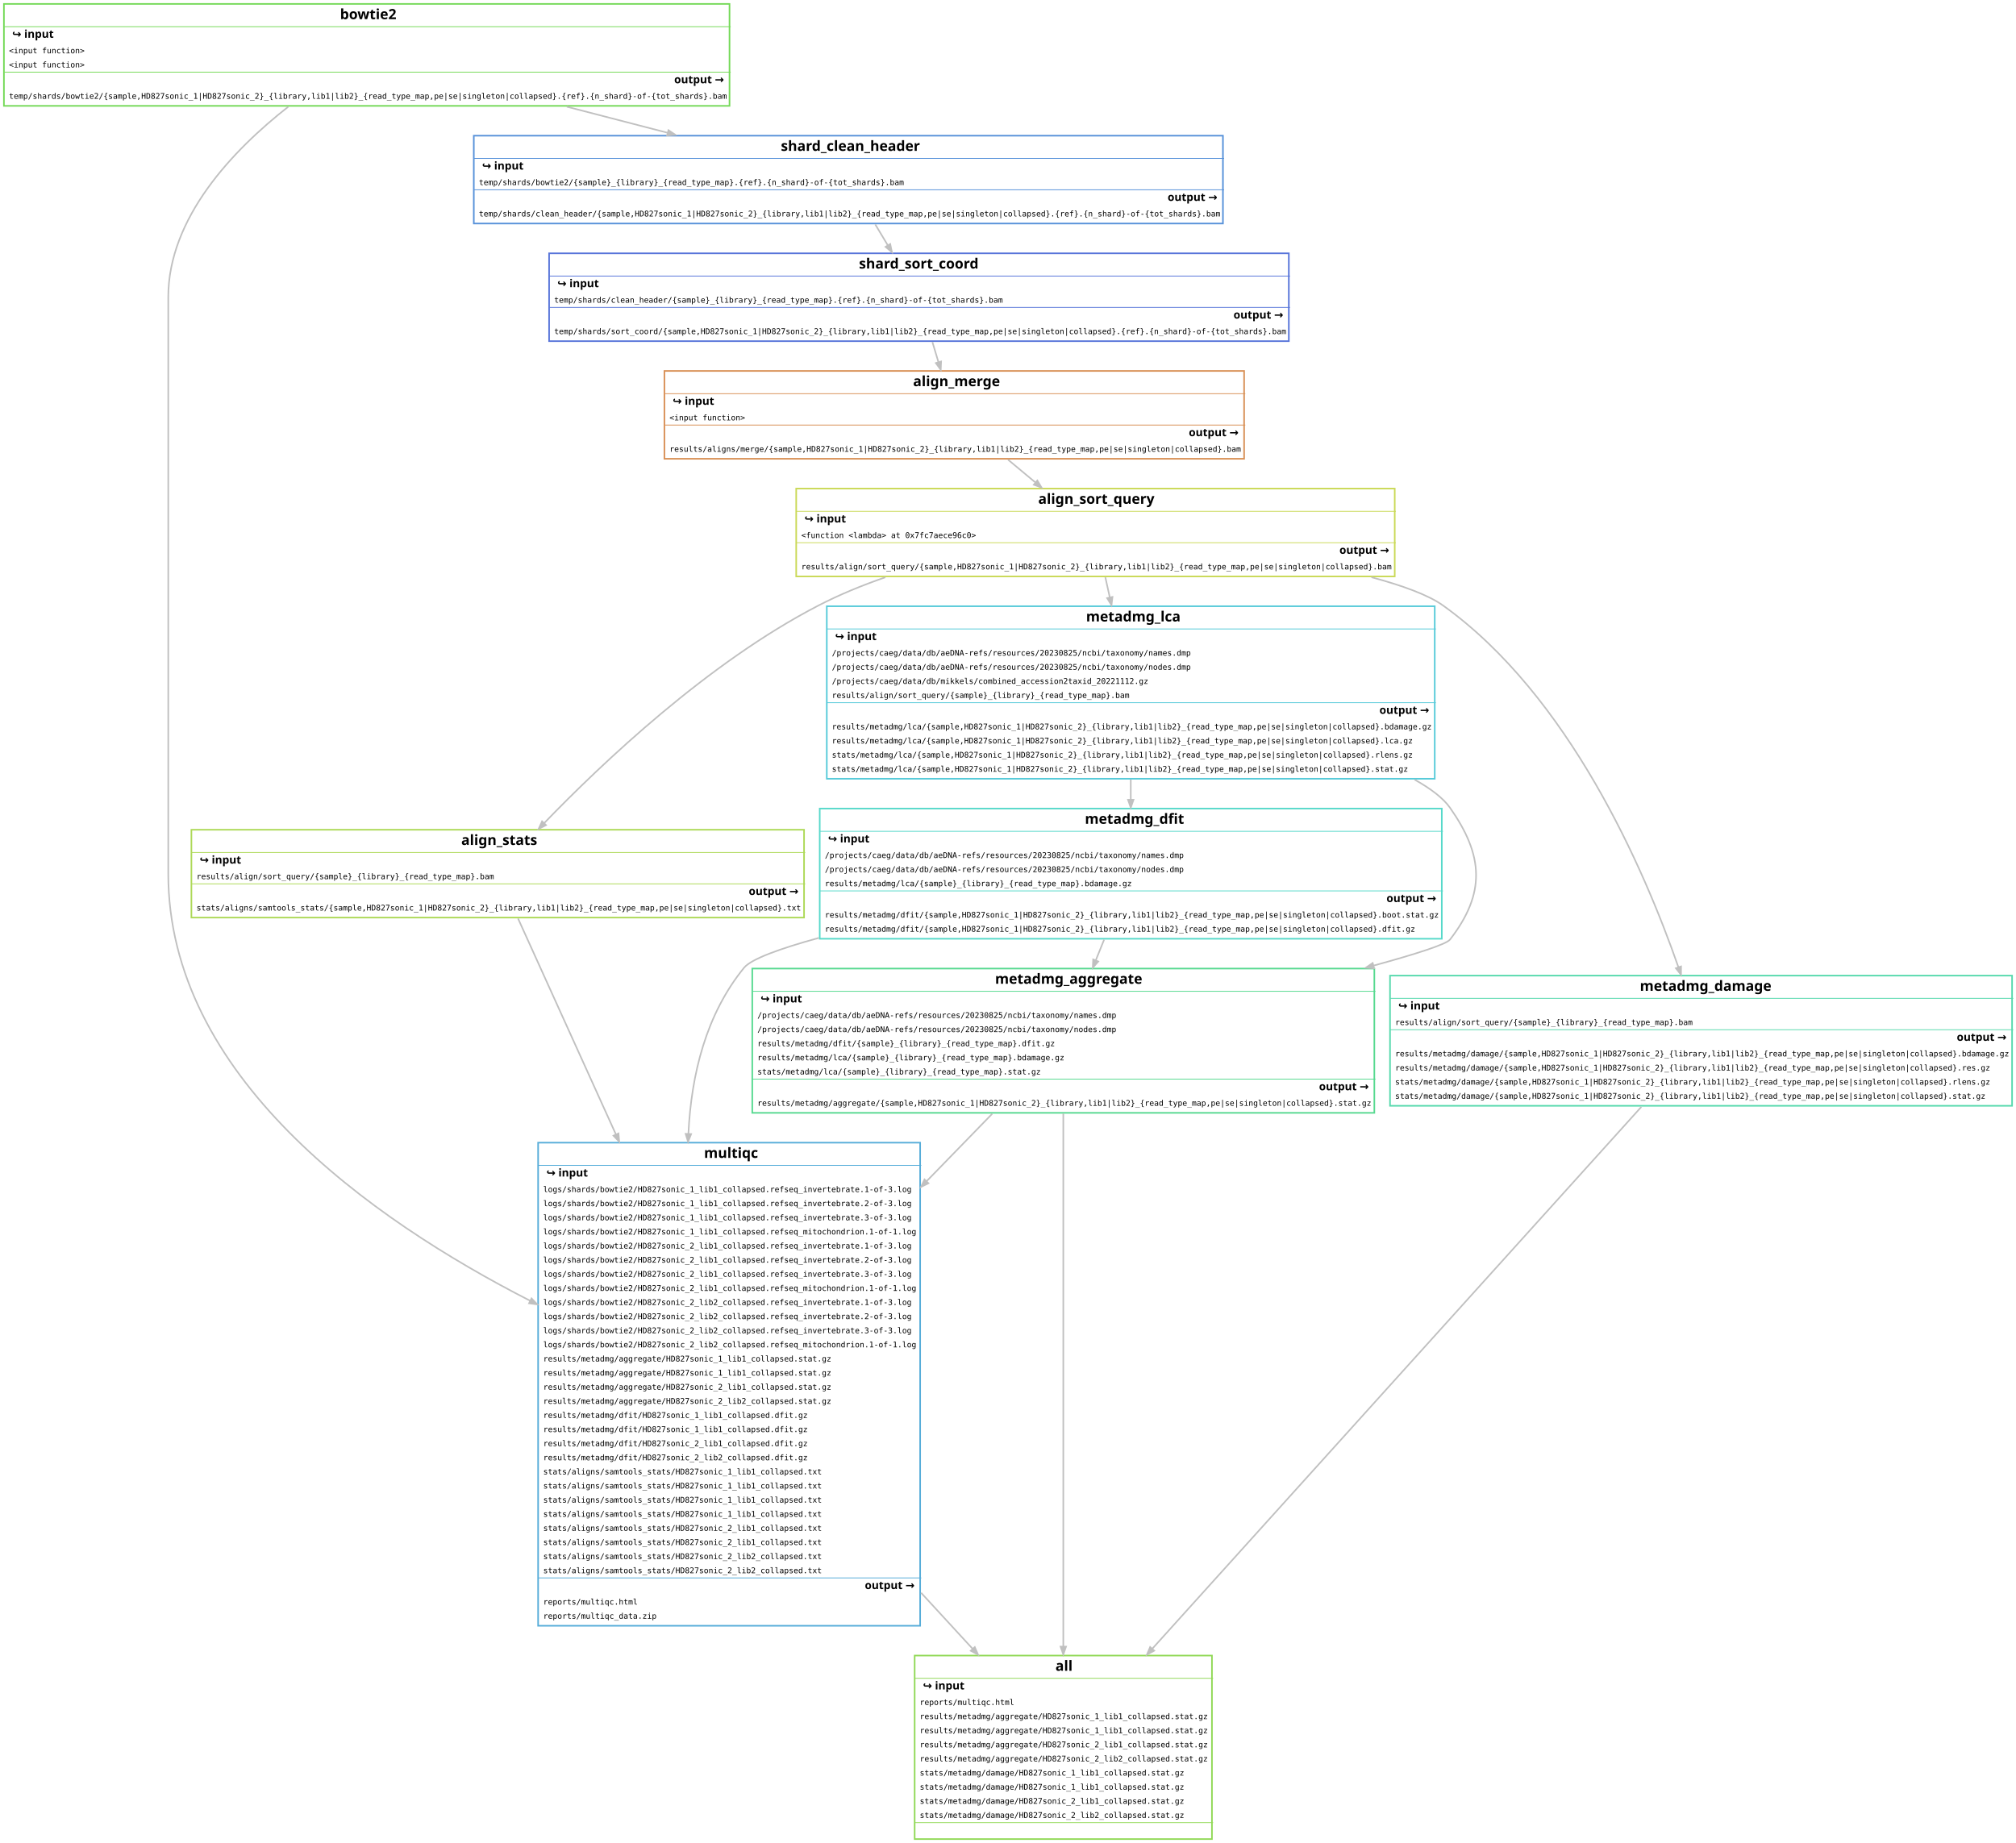
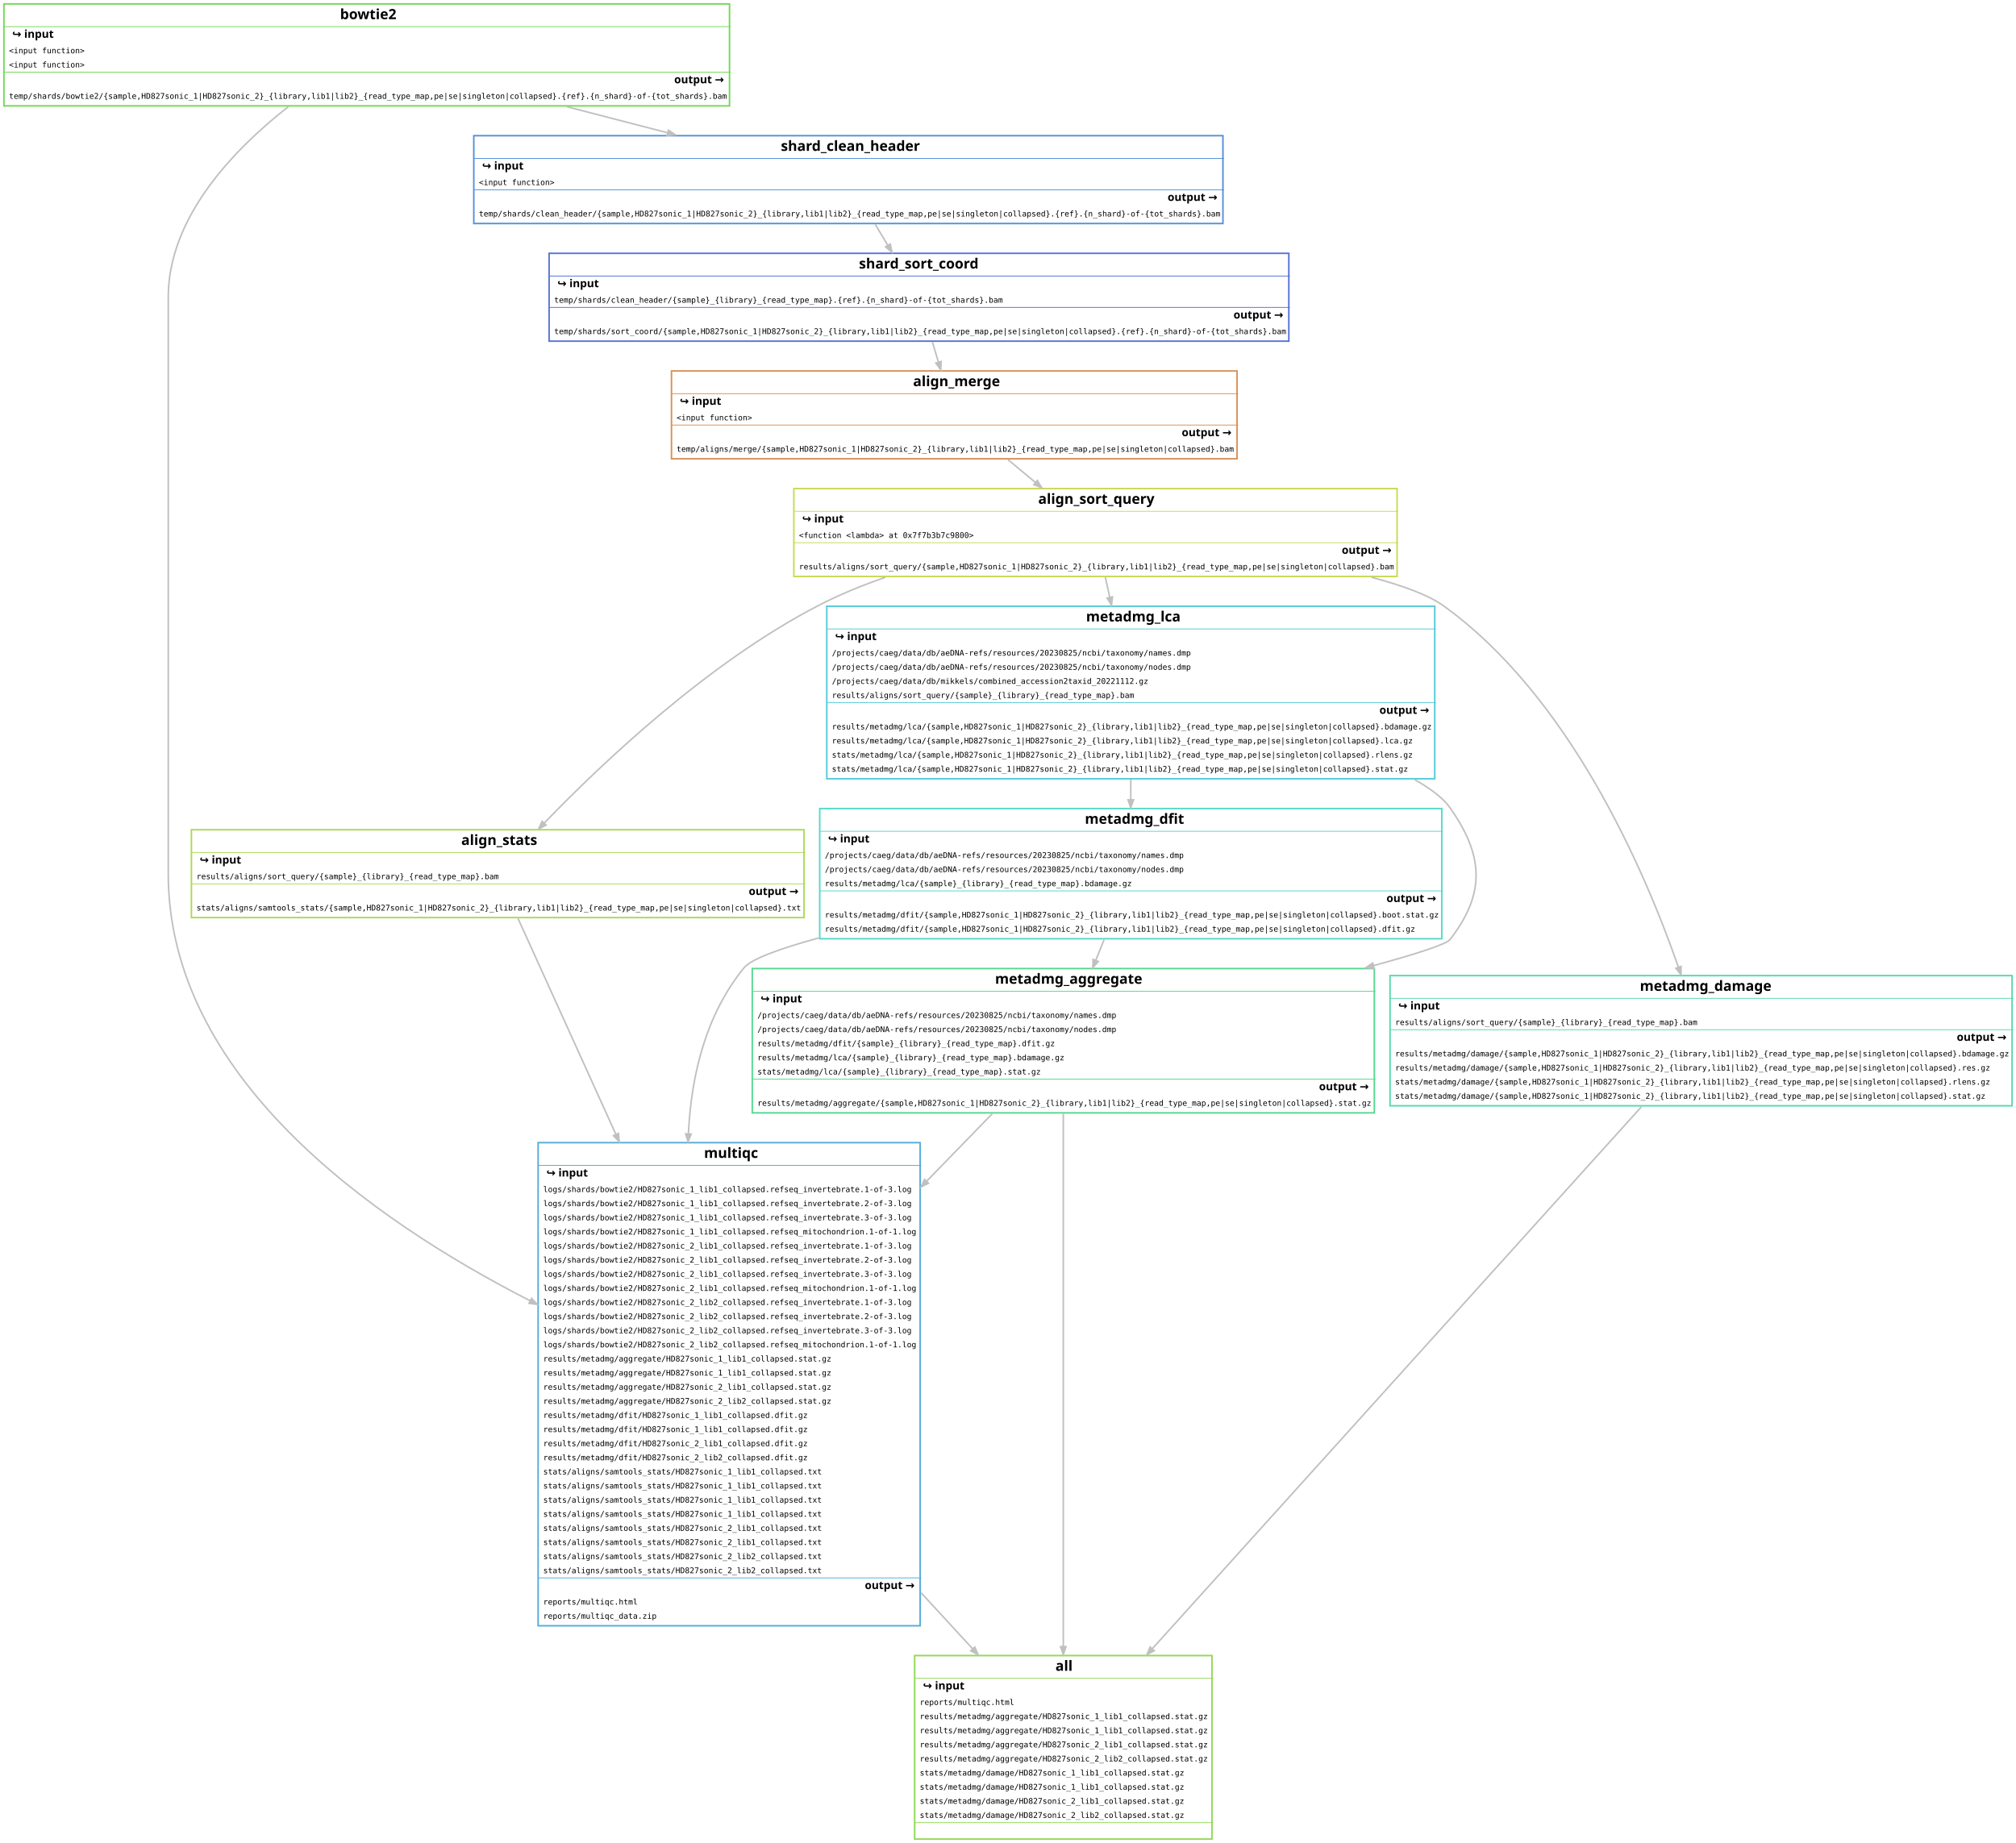
<svg xmlns="http://www.w3.org/2000/svg" width="2570pt" height="2350pt" viewBox="0.00 0.00 2570.00 2350.00">
  <g id="graph0" class="graph" transform="scale(1 1) rotate(0) translate(4 2346)">
    <polygon fill="#ffffff" stroke="transparent" points="-4,4 -4,-2346 2566,-2346 2566,4 -4,4" />
    <g id="node1" class="node">
      <text text-anchor="start" x="1341.5" y="-215.6" font-family="sans" font-weight="bold" font-size="18.00" fill="#000000">all</text>
      <text text-anchor="start" x="1168.5" y="-191.8" font-family="sans" font-size="10.00" fill="#000000"> </text>
      <text text-anchor="start" x="1172.5" y="-191.8" font-family="sans" font-weight="bold" font-size="14.00" fill="#000000">↪ input</text>
      <text text-anchor="start" x="1225.5" y="-191.8" font-family="sans" font-size="10.00" fill="#000000"> </text>
      <text text-anchor="start" x="1168.5" y="-172" font-family="monospace" font-size="10.00" fill="#000000">reports/multiqc.html</text>
      <text text-anchor="start" x="1168.5" y="-154" font-family="monospace" font-size="10.00" fill="#000000">results/metadmg/aggregate/HD827sonic_1_lib1_collapsed.stat.gz</text>
      <text text-anchor="start" x="1168.5" y="-136" font-family="monospace" font-size="10.00" fill="#000000">results/metadmg/aggregate/HD827sonic_1_lib1_collapsed.stat.gz</text>
      <text text-anchor="start" x="1168.5" y="-118" font-family="monospace" font-size="10.00" fill="#000000">results/metadmg/aggregate/HD827sonic_2_lib1_collapsed.stat.gz</text>
      <text text-anchor="start" x="1168.5" y="-100" font-family="monospace" font-size="10.00" fill="#000000">results/metadmg/aggregate/HD827sonic_2_lib2_collapsed.stat.gz</text>
      <text text-anchor="start" x="1168.5" y="-82" font-family="monospace" font-size="10.00" fill="#000000">stats/metadmg/damage/HD827sonic_1_lib1_collapsed.stat.gz</text>
      <text text-anchor="start" x="1168.5" y="-64" font-family="monospace" font-size="10.00" fill="#000000">stats/metadmg/damage/HD827sonic_1_lib1_collapsed.stat.gz</text>
      <text text-anchor="start" x="1168.5" y="-46" font-family="monospace" font-size="10.00" fill="#000000">stats/metadmg/damage/HD827sonic_2_lib1_collapsed.stat.gz</text>
      <text text-anchor="start" x="1168.5" y="-28" font-family="monospace" font-size="10.00" fill="#000000">stats/metadmg/damage/HD827sonic_2_lib2_collapsed.stat.gz</text>
      <text text-anchor="start" x="1528.5" y="-10" font-family="sans" font-size="10.00" fill="#000000">  </text>
      <polygon fill="#91d957" stroke="#91d957" points="1162.5,-206 1162.5,-206 1542.5,-206 1542.5,-206 1162.5,-206" />
      <polygon fill="#91d957" stroke="#91d957" points="1162.5,-22 1162.5,-22 1542.5,-22 1542.5,-22 1162.5,-22" />
      <polygon fill="none" stroke="#91d957" stroke-width="2" points="1162,-1 1162,-235 1541,-235 1541,-1 1162,-1" />
    </g>
    <g id="node2" class="node">
      <text text-anchor="start" x="893.5" y="-869.6" font-family="sans" font-weight="bold" font-size="18.00" fill="#000000">multiqc</text>
      <text text-anchor="start" x="688.5" y="-845.8" font-family="sans" font-size="10.00" fill="#000000"> </text>
      <text text-anchor="start" x="692.5" y="-845.8" font-family="sans" font-weight="bold" font-size="14.00" fill="#000000">↪ input</text>
      <text text-anchor="start" x="745.5" y="-845.8" font-family="sans" font-size="10.00" fill="#000000"> </text>
      <text text-anchor="start" x="688.5" y="-826" font-family="monospace" font-size="10.00" fill="#000000">logs/shards/bowtie2/HD827sonic_1_lib1_collapsed.refseq_invertebrate.1-of-3.log</text>
      <text text-anchor="start" x="688.5" y="-808" font-family="monospace" font-size="10.00" fill="#000000">logs/shards/bowtie2/HD827sonic_1_lib1_collapsed.refseq_invertebrate.2-of-3.log</text>
      <text text-anchor="start" x="688.5" y="-790" font-family="monospace" font-size="10.00" fill="#000000">logs/shards/bowtie2/HD827sonic_1_lib1_collapsed.refseq_invertebrate.3-of-3.log</text>
      <text text-anchor="start" x="688.5" y="-772" font-family="monospace" font-size="10.00" fill="#000000">logs/shards/bowtie2/HD827sonic_1_lib1_collapsed.refseq_mitochondrion.1-of-1.log</text>
      <text text-anchor="start" x="688.5" y="-754" font-family="monospace" font-size="10.00" fill="#000000">logs/shards/bowtie2/HD827sonic_2_lib1_collapsed.refseq_invertebrate.1-of-3.log</text>
      <text text-anchor="start" x="688.5" y="-736" font-family="monospace" font-size="10.00" fill="#000000">logs/shards/bowtie2/HD827sonic_2_lib1_collapsed.refseq_invertebrate.2-of-3.log</text>
      <text text-anchor="start" x="688.5" y="-718" font-family="monospace" font-size="10.00" fill="#000000">logs/shards/bowtie2/HD827sonic_2_lib1_collapsed.refseq_invertebrate.3-of-3.log</text>
      <text text-anchor="start" x="688.5" y="-700" font-family="monospace" font-size="10.00" fill="#000000">logs/shards/bowtie2/HD827sonic_2_lib1_collapsed.refseq_mitochondrion.1-of-1.log</text>
      <text text-anchor="start" x="688.5" y="-682" font-family="monospace" font-size="10.00" fill="#000000">logs/shards/bowtie2/HD827sonic_2_lib2_collapsed.refseq_invertebrate.1-of-3.log</text>
      <text text-anchor="start" x="688.5" y="-664" font-family="monospace" font-size="10.00" fill="#000000">logs/shards/bowtie2/HD827sonic_2_lib2_collapsed.refseq_invertebrate.2-of-3.log</text>
      <text text-anchor="start" x="688.5" y="-646" font-family="monospace" font-size="10.00" fill="#000000">logs/shards/bowtie2/HD827sonic_2_lib2_collapsed.refseq_invertebrate.3-of-3.log</text>
      <text text-anchor="start" x="688.5" y="-628" font-family="monospace" font-size="10.00" fill="#000000">logs/shards/bowtie2/HD827sonic_2_lib2_collapsed.refseq_mitochondrion.1-of-1.log</text>
      <text text-anchor="start" x="688.5" y="-610" font-family="monospace" font-size="10.00" fill="#000000">results/metadmg/aggregate/HD827sonic_1_lib1_collapsed.stat.gz</text>
      <text text-anchor="start" x="688.5" y="-592" font-family="monospace" font-size="10.00" fill="#000000">results/metadmg/aggregate/HD827sonic_1_lib1_collapsed.stat.gz</text>
      <text text-anchor="start" x="688.5" y="-574" font-family="monospace" font-size="10.00" fill="#000000">results/metadmg/aggregate/HD827sonic_2_lib1_collapsed.stat.gz</text>
      <text text-anchor="start" x="688.5" y="-556" font-family="monospace" font-size="10.00" fill="#000000">results/metadmg/aggregate/HD827sonic_2_lib2_collapsed.stat.gz</text>
      <text text-anchor="start" x="688.5" y="-538" font-family="monospace" font-size="10.00" fill="#000000">results/metadmg/dfit/HD827sonic_1_lib1_collapsed.dfit.gz</text>
      <text text-anchor="start" x="688.5" y="-520" font-family="monospace" font-size="10.00" fill="#000000">results/metadmg/dfit/HD827sonic_1_lib1_collapsed.dfit.gz</text>
      <text text-anchor="start" x="688.5" y="-502" font-family="monospace" font-size="10.00" fill="#000000">results/metadmg/dfit/HD827sonic_2_lib1_collapsed.dfit.gz</text>
      <text text-anchor="start" x="688.5" y="-484" font-family="monospace" font-size="10.00" fill="#000000">results/metadmg/dfit/HD827sonic_2_lib2_collapsed.dfit.gz</text>
      <text text-anchor="start" x="688.5" y="-466" font-family="monospace" font-size="10.00" fill="#000000">stats/aligns/samtools_stats/HD827sonic_1_lib1_collapsed.txt</text>
      <text text-anchor="start" x="688.5" y="-448" font-family="monospace" font-size="10.00" fill="#000000">stats/aligns/samtools_stats/HD827sonic_1_lib1_collapsed.txt</text>
      <text text-anchor="start" x="688.5" y="-430" font-family="monospace" font-size="10.00" fill="#000000">stats/aligns/samtools_stats/HD827sonic_1_lib1_collapsed.txt</text>
      <text text-anchor="start" x="688.5" y="-412" font-family="monospace" font-size="10.00" fill="#000000">stats/aligns/samtools_stats/HD827sonic_1_lib1_collapsed.txt</text>
      <text text-anchor="start" x="688.5" y="-394" font-family="monospace" font-size="10.00" fill="#000000">stats/aligns/samtools_stats/HD827sonic_2_lib1_collapsed.txt</text>
      <text text-anchor="start" x="688.5" y="-376" font-family="monospace" font-size="10.00" fill="#000000">stats/aligns/samtools_stats/HD827sonic_2_lib1_collapsed.txt</text>
      <text text-anchor="start" x="688.5" y="-358" font-family="monospace" font-size="10.00" fill="#000000">stats/aligns/samtools_stats/HD827sonic_2_lib2_collapsed.txt</text>
      <text text-anchor="start" x="688.5" y="-340" font-family="monospace" font-size="10.00" fill="#000000">stats/aligns/samtools_stats/HD827sonic_2_lib2_collapsed.txt</text>
      <text text-anchor="start" x="1094.5" y="-319.8" font-family="sans" font-size="10.00" fill="#000000"> </text>
      <text text-anchor="start" x="1098.5" y="-319.8" font-family="sans" font-weight="bold" font-size="14.00" fill="#000000">output →</text>
      <text text-anchor="start" x="1159.5" y="-319.8" font-family="sans" font-size="10.00" fill="#000000"> </text>
      <text text-anchor="start" x="688.5" y="-300" font-family="monospace" font-size="10.00" fill="#000000">reports/multiqc.html</text>
      <text text-anchor="start" x="688.5" y="-282" font-family="monospace" font-size="10.00" fill="#000000">reports/multiqc_data.zip</text>
      <polygon fill="#57add9" stroke="#57add9" points="682.5,-860 682.5,-860 1170.5,-860 1170.5,-860 682.5,-860" />
      <polygon fill="#57add9" stroke="#57add9" points="682.5,-334 682.5,-334 1170.5,-334 1170.5,-334 682.5,-334" />
      <polygon fill="none" stroke="#57add9" stroke-width="2" points="682,-273 682,-889 1169,-889 1169,-273 682,-273" />
    </g>
    <g id="edge1" class="edge">
      <path fill="none" stroke="#c0c0c0" stroke-width="2" d="M1170.22,-315.025C1192.96,-290.309 1215.208,-266.13 1235.893,-243.648" />
      <polygon fill="#c0c0c0" stroke="#c0c0c0" stroke-width="2" points="1238.651,-245.819 1242.847,-236.09 1233.5,-241.08 1238.651,-245.819" />
    </g>
    <g id="node3" class="node">
      <text text-anchor="start" x="429.5" y="-2321.6" font-family="sans" font-weight="bold" font-size="18.00" fill="#000000">bowtie2</text>
      <text text-anchor="start" x="7.5" y="-2297.8" font-family="sans" font-size="10.00" fill="#000000"> </text>
      <text text-anchor="start" x="11.5" y="-2297.8" font-family="sans" font-weight="bold" font-size="14.00" fill="#000000">↪ input</text>
      <text text-anchor="start" x="64.5" y="-2297.8" font-family="sans" font-size="10.00" fill="#000000"> </text>
      <text text-anchor="start" x="7.5" y="-2278" font-family="monospace" font-size="10.00" fill="#000000">&lt;input function&gt;</text>
      <text text-anchor="start" x="7.5" y="-2260" font-family="monospace" font-size="10.00" fill="#000000">&lt;input function&gt;</text>
      <text text-anchor="start" x="851.5" y="-2239.8" font-family="sans" font-size="10.00" fill="#000000"> </text>
      <text text-anchor="start" x="855.5" y="-2239.8" font-family="sans" font-weight="bold" font-size="14.00" fill="#000000">output →</text>
      <text text-anchor="start" x="916.5" y="-2239.8" font-family="sans" font-size="10.00" fill="#000000"> </text>
      <text text-anchor="start" x="7.5" y="-2220" font-family="monospace" font-size="10.00" fill="#000000">temp/shards/bowtie2/{sample,HD827sonic_1|HD827sonic_2}_{library,lib1|lib2}_{read_type_map,pe|se|singleton|collapsed}.{ref}.{n_shard}-of-{tot_shards}.bam</text>
      <polygon fill="#74d957" stroke="#74d957" points="1.5,-2312 1.5,-2312 927.5,-2312 927.5,-2312 1.5,-2312" />
      <polygon fill="#74d957" stroke="#74d957" points="1.5,-2254 1.5,-2254 927.5,-2254 927.5,-2254 1.5,-2254" />
      <polygon fill="none" stroke="#74d957" stroke-width="2" points="1,-2211 1,-2341 926,-2341 926,-2211 1,-2211" />
    </g>
-     <g id="edge5" class="edge">
+     <g id="edge4" class="edge">
      <path fill="none" stroke="#c0c0c0" stroke-width="2" d="M363.508,-2209.944C292.79,-2154.496 210.5,-2068.227 210.5,-1967 210.5,-1967 210.5,-1967 210.5,-1232 210.5,-974.983 466.224,-792.547 671.803,-687.41" />
      <polygon fill="#c0c0c0" stroke="#c0c0c0" stroke-width="2" points="673.606,-690.42 680.938,-682.772 670.437,-684.178 673.606,-690.42" />
    </g>
    <g id="node8" class="node">
      <text text-anchor="start" x="991.5" y="-2153.6" font-family="sans" font-weight="bold" font-size="18.00" fill="#000000">shard_clean_header</text>
      <text text-anchor="start" x="606.5" y="-2129.8" font-family="sans" font-size="10.00" fill="#000000"> </text>
      <text text-anchor="start" x="610.5" y="-2129.8" font-family="sans" font-weight="bold" font-size="14.00" fill="#000000">↪ input</text>
      <text text-anchor="start" x="663.5" y="-2129.8" font-family="sans" font-size="10.00" fill="#000000"> </text>
-       <text text-anchor="start" x="606.5" y="-2110" font-family="monospace" font-size="10.00" fill="#000000">temp/shards/bowtie2/{sample}_{library}_{read_type_map}.{ref}.{n_shard}-of-{tot_shards}.bam</text>
+       <text text-anchor="start" x="606.5" y="-2110" font-family="monospace" font-size="10.00" fill="#000000">&lt;input function&gt;</text>
      <text text-anchor="start" x="1480.5" y="-2089.8" font-family="sans" font-size="10.00" fill="#000000"> </text>
      <text text-anchor="start" x="1484.5" y="-2089.8" font-family="sans" font-weight="bold" font-size="14.00" fill="#000000">output →</text>
      <text text-anchor="start" x="1545.5" y="-2089.8" font-family="sans" font-size="10.00" fill="#000000"> </text>
      <text text-anchor="start" x="606.5" y="-2070" font-family="monospace" font-size="10.00" fill="#000000">temp/shards/clean_header/{sample,HD827sonic_1|HD827sonic_2}_{library,lib1|lib2}_{read_type_map,pe|se|singleton|collapsed}.{ref}.{n_shard}-of-{tot_shards}.bam</text>
      <polygon fill="#5791d9" stroke="#5791d9" points="600.5,-2144 600.5,-2144 1556.5,-2144 1556.5,-2144 600.5,-2144" />
      <polygon fill="#5791d9" stroke="#5791d9" points="600.5,-2104 600.5,-2104 1556.5,-2104 1556.5,-2104 600.5,-2104" />
      <polygon fill="none" stroke="#5791d9" stroke-width="2" points="600,-2061 600,-2173 1555,-2173 1555,-2061 600,-2061" />
    </g>
    <g id="edge12" class="edge">
      <path fill="none" stroke="#c0c0c0" stroke-width="2" d="M718.557,-2209.951C761.199,-2198.909 805.217,-2187.51 847.192,-2176.64" />
      <polygon fill="#c0c0c0" stroke="#c0c0c0" stroke-width="2" points="848.159,-2180.005 856.962,-2174.11 846.404,-2173.229 848.159,-2180.005" />
    </g>
    <g id="node4" class="node">
      <text text-anchor="start" x="584" y="-1268.6" font-family="sans" font-weight="bold" font-size="18.00" fill="#000000">align_stats</text>
      <text text-anchor="start" x="246.5" y="-1244.8" font-family="sans" font-size="10.00" fill="#000000"> </text>
      <text text-anchor="start" x="250.5" y="-1244.8" font-family="sans" font-weight="bold" font-size="14.00" fill="#000000">↪ input</text>
      <text text-anchor="start" x="303.5" y="-1244.8" font-family="sans" font-size="10.00" fill="#000000"> </text>
-       <text text-anchor="start" x="246.5" y="-1225" font-family="monospace" font-size="10.00" fill="#000000">results/align/sort_query/{sample}_{library}_{read_type_map}.bam</text>
+       <text text-anchor="start" x="246.5" y="-1225" font-family="monospace" font-size="10.00" fill="#000000">results/aligns/sort_query/{sample}_{library}_{read_type_map}.bam</text>
      <text text-anchor="start" x="946.5" y="-1204.8" font-family="sans" font-size="10.00" fill="#000000"> </text>
      <text text-anchor="start" x="950.5" y="-1204.8" font-family="sans" font-weight="bold" font-size="14.00" fill="#000000">output →</text>
      <text text-anchor="start" x="1011.5" y="-1204.8" font-family="sans" font-size="10.00" fill="#000000"> </text>
      <text text-anchor="start" x="246.5" y="-1185" font-family="monospace" font-size="10.00" fill="#000000">stats/aligns/samtools_stats/{sample,HD827sonic_1|HD827sonic_2}_{library,lib1|lib2}_{read_type_map,pe|se|singleton|collapsed}.txt</text>
      <polygon fill="#add957" stroke="#add957" points="240.5,-1259 240.5,-1259 1022.5,-1259 1022.5,-1259 240.5,-1259" />
      <polygon fill="#add957" stroke="#add957" points="240.5,-1219 240.5,-1219 1022.5,-1219 1022.5,-1219 240.5,-1219" />
      <polygon fill="none" stroke="#add957" stroke-width="2" points="240,-1176 240,-1288 1021,-1288 1021,-1176 240,-1176" />
    </g>
-     <g id="edge6" class="edge">
+     <g id="edge7" class="edge">
      <path fill="none" stroke="#c0c0c0" stroke-width="2" d="M656.421,-1174.799C685.007,-1111.714 733.324,-1005.09 781.192,-899.456" />
      <polygon fill="#c0c0c0" stroke="#c0c0c0" stroke-width="2" points="784.436,-900.777 785.376,-890.223 778.06,-897.887 784.436,-900.777" />
    </g>
    <g id="node5" class="node">
      <text text-anchor="start" x="1319.5" y="-1703.6" font-family="sans" font-weight="bold" font-size="18.00" fill="#000000">align_sort_query</text>
-       <text text-anchor="start" x="1017.5" y="-1679.8" font-family="sans" font-size="10.00" fill="#000000"> </text>
-       <text text-anchor="start" x="1021.5" y="-1679.8" font-family="sans" font-weight="bold" font-size="14.00" fill="#000000">↪ input</text>
-       <text text-anchor="start" x="1074.5" y="-1679.8" font-family="sans" font-size="10.00" fill="#000000"> </text>
-       <text text-anchor="start" x="1017.5" y="-1660" font-family="monospace" font-size="10.00" fill="#000000">&lt;function &lt;lambda&gt; at 0x7fc7aece96c0&gt;</text>
-       <text text-anchor="start" x="1699.5" y="-1639.8" font-family="sans" font-size="10.00" fill="#000000"> </text>
-       <text text-anchor="start" x="1703.5" y="-1639.8" font-family="sans" font-weight="bold" font-size="14.00" fill="#000000">output →</text>
-       <text text-anchor="start" x="1764.5" y="-1639.8" font-family="sans" font-size="10.00" fill="#000000"> </text>
-       <text text-anchor="start" x="1017.5" y="-1620" font-family="monospace" font-size="10.00" fill="#000000">results/align/sort_query/{sample,HD827sonic_1|HD827sonic_2}_{library,lib1|lib2}_{read_type_map,pe|se|singleton|collapsed}.bam</text>
-       <polygon fill="#cad957" stroke="#cad957" points="1011.5,-1694 1011.5,-1694 1775.5,-1694 1775.5,-1694 1011.5,-1694" />
-       <polygon fill="#cad957" stroke="#cad957" points="1011.5,-1654 1011.5,-1654 1775.5,-1654 1775.5,-1654 1011.5,-1654" />
-       <polygon fill="none" stroke="#cad957" stroke-width="2" points="1011,-1611 1011,-1723 1774,-1723 1774,-1611 1011,-1611" />
+       <text text-anchor="start" x="1014.5" y="-1679.8" font-family="sans" font-size="10.00" fill="#000000"> </text>
+       <text text-anchor="start" x="1018.5" y="-1679.8" font-family="sans" font-weight="bold" font-size="14.00" fill="#000000">↪ input</text>
+       <text text-anchor="start" x="1071.5" y="-1679.8" font-family="sans" font-size="10.00" fill="#000000"> </text>
+       <text text-anchor="start" x="1014.5" y="-1660" font-family="monospace" font-size="10.00" fill="#000000">&lt;function &lt;lambda&gt; at 0x7f7b3b7c9800&gt;</text>
+       <text text-anchor="start" x="1702.5" y="-1639.8" font-family="sans" font-size="10.00" fill="#000000"> </text>
+       <text text-anchor="start" x="1706.5" y="-1639.8" font-family="sans" font-weight="bold" font-size="14.00" fill="#000000">output →</text>
+       <text text-anchor="start" x="1767.5" y="-1639.8" font-family="sans" font-size="10.00" fill="#000000"> </text>
+       <text text-anchor="start" x="1014.5" y="-1620" font-family="monospace" font-size="10.00" fill="#000000">results/aligns/sort_query/{sample,HD827sonic_1|HD827sonic_2}_{library,lib1|lib2}_{read_type_map,pe|se|singleton|collapsed}.bam</text>
+       <polygon fill="#cad957" stroke="#cad957" points="1008.5,-1694 1008.5,-1694 1778.5,-1694 1778.5,-1694 1008.5,-1694" />
+       <polygon fill="#cad957" stroke="#cad957" points="1008.5,-1654 1008.5,-1654 1778.5,-1654 1778.5,-1654 1008.5,-1654" />
+       <polygon fill="none" stroke="#cad957" stroke-width="2" points="1008,-1611 1008,-1723 1777,-1723 1777,-1611 1008,-1611" />
    </g>
    <g id="edge8" class="edge">
      <path fill="none" stroke="#c0c0c0" stroke-width="2" d="M1124.668,-1609.922C1095.215,-1599.715 1066.243,-1587.821 1039.5,-1574 899.102,-1501.44 764.046,-1373.535 689.66,-1296.388" />
      <polygon fill="#c0c0c0" stroke="#c0c0c0" stroke-width="2" points="692.101,-1293.877 682.653,-1289.085 687.05,-1298.724 692.101,-1293.877" />
    </g>
    <g id="node10" class="node">
      <text text-anchor="start" x="1380.5" y="-1553.6" font-family="sans" font-weight="bold" font-size="18.00" fill="#000000">metadmg_lca</text>
      <text text-anchor="start" x="1056.5" y="-1529.8" font-family="sans" font-size="10.00" fill="#000000"> </text>
      <text text-anchor="start" x="1060.5" y="-1529.8" font-family="sans" font-weight="bold" font-size="14.00" fill="#000000">↪ input</text>
      <text text-anchor="start" x="1113.5" y="-1529.8" font-family="sans" font-size="10.00" fill="#000000"> </text>
      <text text-anchor="start" x="1056.5" y="-1510" font-family="monospace" font-size="10.00" fill="#000000">/projects/caeg/data/db/aeDNA-refs/resources/20230825/ncbi/taxonomy/names.dmp</text>
      <text text-anchor="start" x="1056.5" y="-1492" font-family="monospace" font-size="10.00" fill="#000000">/projects/caeg/data/db/aeDNA-refs/resources/20230825/ncbi/taxonomy/nodes.dmp</text>
      <text text-anchor="start" x="1056.5" y="-1474" font-family="monospace" font-size="10.00" fill="#000000">/projects/caeg/data/db/mikkels/combined_accession2taxid_20221112.gz</text>
-       <text text-anchor="start" x="1056.5" y="-1456" font-family="monospace" font-size="10.00" fill="#000000">results/align/sort_query/{sample}_{library}_{read_type_map}.bam</text>
+       <text text-anchor="start" x="1056.5" y="-1456" font-family="monospace" font-size="10.00" fill="#000000">results/aligns/sort_query/{sample}_{library}_{read_type_map}.bam</text>
      <text text-anchor="start" x="1750.5" y="-1435.8" font-family="sans" font-size="10.00" fill="#000000"> </text>
      <text text-anchor="start" x="1754.5" y="-1435.8" font-family="sans" font-weight="bold" font-size="14.00" fill="#000000">output →</text>
      <text text-anchor="start" x="1815.5" y="-1435.8" font-family="sans" font-size="10.00" fill="#000000"> </text>
      <text text-anchor="start" x="1056.5" y="-1416" font-family="monospace" font-size="10.00" fill="#000000">results/metadmg/lca/{sample,HD827sonic_1|HD827sonic_2}_{library,lib1|lib2}_{read_type_map,pe|se|singleton|collapsed}.bdamage.gz</text>
      <text text-anchor="start" x="1056.5" y="-1398" font-family="monospace" font-size="10.00" fill="#000000">results/metadmg/lca/{sample,HD827sonic_1|HD827sonic_2}_{library,lib1|lib2}_{read_type_map,pe|se|singleton|collapsed}.lca.gz</text>
      <text text-anchor="start" x="1056.5" y="-1380" font-family="monospace" font-size="10.00" fill="#000000">stats/metadmg/lca/{sample,HD827sonic_1|HD827sonic_2}_{library,lib1|lib2}_{read_type_map,pe|se|singleton|collapsed}.rlens.gz</text>
      <text text-anchor="start" x="1056.5" y="-1362" font-family="monospace" font-size="10.00" fill="#000000">stats/metadmg/lca/{sample,HD827sonic_1|HD827sonic_2}_{library,lib1|lib2}_{read_type_map,pe|se|singleton|collapsed}.stat.gz</text>
      <polygon fill="#57cad9" stroke="#57cad9" points="1050.5,-1544 1050.5,-1544 1826.5,-1544 1826.5,-1544 1050.5,-1544" />
      <polygon fill="#57cad9" stroke="#57cad9" points="1050.5,-1450 1050.5,-1450 1826.5,-1450 1826.5,-1450 1050.5,-1450" />
      <polygon fill="none" stroke="#57cad9" stroke-width="2" points="1050,-1353 1050,-1573 1825,-1573 1825,-1353 1050,-1353" />
    </g>
    <g id="edge14" class="edge">
      <path fill="none" stroke="#c0c0c0" stroke-width="2" d="M1405.095,-1609.903C1406.889,-1601.767 1408.789,-1593.155 1410.733,-1584.343" />
      <polygon fill="#c0c0c0" stroke="#c0c0c0" stroke-width="2" points="1414.207,-1584.843 1412.943,-1574.324 1407.371,-1583.335 1414.207,-1584.843" />
    </g>
    <g id="node12" class="node">
      <text text-anchor="start" x="2086.5" y="-1082.6" font-family="sans" font-weight="bold" font-size="18.00" fill="#000000">metadmg_damage</text>
      <text text-anchor="start" x="1774.5" y="-1058.8" font-family="sans" font-size="10.00" fill="#000000"> </text>
      <text text-anchor="start" x="1778.5" y="-1058.8" font-family="sans" font-weight="bold" font-size="14.00" fill="#000000">↪ input</text>
      <text text-anchor="start" x="1831.5" y="-1058.8" font-family="sans" font-size="10.00" fill="#000000"> </text>
-       <text text-anchor="start" x="1774.5" y="-1039" font-family="monospace" font-size="10.00" fill="#000000">results/align/sort_query/{sample}_{library}_{read_type_map}.bam</text>
+       <text text-anchor="start" x="1774.5" y="-1039" font-family="monospace" font-size="10.00" fill="#000000">results/aligns/sort_query/{sample}_{library}_{read_type_map}.bam</text>
      <text text-anchor="start" x="2486.5" y="-1018.8" font-family="sans" font-size="10.00" fill="#000000"> </text>
      <text text-anchor="start" x="2490.5" y="-1018.8" font-family="sans" font-weight="bold" font-size="14.00" fill="#000000">output →</text>
      <text text-anchor="start" x="2551.5" y="-1018.8" font-family="sans" font-size="10.00" fill="#000000"> </text>
      <text text-anchor="start" x="1774.5" y="-999" font-family="monospace" font-size="10.00" fill="#000000">results/metadmg/damage/{sample,HD827sonic_1|HD827sonic_2}_{library,lib1|lib2}_{read_type_map,pe|se|singleton|collapsed}.bdamage.gz</text>
      <text text-anchor="start" x="1774.5" y="-981" font-family="monospace" font-size="10.00" fill="#000000">results/metadmg/damage/{sample,HD827sonic_1|HD827sonic_2}_{library,lib1|lib2}_{read_type_map,pe|se|singleton|collapsed}.res.gz</text>
      <text text-anchor="start" x="1774.5" y="-963" font-family="monospace" font-size="10.00" fill="#000000">stats/metadmg/damage/{sample,HD827sonic_1|HD827sonic_2}_{library,lib1|lib2}_{read_type_map,pe|se|singleton|collapsed}.rlens.gz</text>
      <text text-anchor="start" x="1774.5" y="-945" font-family="monospace" font-size="10.00" fill="#000000">stats/metadmg/damage/{sample,HD827sonic_1|HD827sonic_2}_{library,lib1|lib2}_{read_type_map,pe|se|singleton|collapsed}.stat.gz</text>
      <polygon fill="#57d9ad" stroke="#57d9ad" points="1768.5,-1073 1768.5,-1073 2562.5,-1073 2562.5,-1073 1768.5,-1073" />
      <polygon fill="#57d9ad" stroke="#57d9ad" points="1768.5,-1033 1768.5,-1033 2562.5,-1033 2562.5,-1033 1768.5,-1033" />
      <polygon fill="none" stroke="#57d9ad" stroke-width="2" points="1768,-936 1768,-1102 2561,-1102 2561,-936 1768,-936" />
    </g>
    <g id="edge17" class="edge">
      <path fill="none" stroke="#c0c0c0" stroke-width="2" d="M1744.33,-1609.966C1784.095,-1599.295 1816.969,-1587.266 1835.5,-1574 1996.388,-1458.822 2091.892,-1238.337 2135.64,-1112.717" />
      <polygon fill="#c0c0c0" stroke="#c0c0c0" stroke-width="2" points="2139.006,-1113.691 2138.954,-1103.096 2132.388,-1111.411 2139.006,-1113.691" />
    </g>
    <g id="node6" class="node">
      <text text-anchor="start" x="1160" y="-1853.6" font-family="sans" font-weight="bold" font-size="18.00" fill="#000000">align_merge</text>
-       <text text-anchor="start" x="849.5" y="-1829.8" font-family="sans" font-size="10.00" fill="#000000"> </text>
-       <text text-anchor="start" x="853.5" y="-1829.8" font-family="sans" font-weight="bold" font-size="14.00" fill="#000000">↪ input</text>
-       <text text-anchor="start" x="906.5" y="-1829.8" font-family="sans" font-size="10.00" fill="#000000"> </text>
-       <text text-anchor="start" x="849.5" y="-1810" font-family="monospace" font-size="10.00" fill="#000000">&lt;input function&gt;</text>
-       <text text-anchor="start" x="1507.5" y="-1789.8" font-family="sans" font-size="10.00" fill="#000000"> </text>
-       <text text-anchor="start" x="1511.5" y="-1789.8" font-family="sans" font-weight="bold" font-size="14.00" fill="#000000">output →</text>
-       <text text-anchor="start" x="1572.5" y="-1789.8" font-family="sans" font-size="10.00" fill="#000000"> </text>
-       <text text-anchor="start" x="849.5" y="-1770" font-family="monospace" font-size="10.00" fill="#000000">results/aligns/merge/{sample,HD827sonic_1|HD827sonic_2}_{library,lib1|lib2}_{read_type_map,pe|se|singleton|collapsed}.bam</text>
-       <polygon fill="#d99157" stroke="#d99157" points="843.5,-1844 843.5,-1844 1583.5,-1844 1583.5,-1844 843.5,-1844" />
-       <polygon fill="#d99157" stroke="#d99157" points="843.5,-1804 843.5,-1804 1583.5,-1804 1583.5,-1804 843.5,-1804" />
-       <polygon fill="none" stroke="#d99157" stroke-width="2" points="843,-1761 843,-1873 1582,-1873 1582,-1761 843,-1761" />
+       <text text-anchor="start" x="858.5" y="-1829.8" font-family="sans" font-size="10.00" fill="#000000"> </text>
+       <text text-anchor="start" x="862.5" y="-1829.8" font-family="sans" font-weight="bold" font-size="14.00" fill="#000000">↪ input</text>
+       <text text-anchor="start" x="915.5" y="-1829.8" font-family="sans" font-size="10.00" fill="#000000"> </text>
+       <text text-anchor="start" x="858.5" y="-1810" font-family="monospace" font-size="10.00" fill="#000000">&lt;input function&gt;</text>
+       <text text-anchor="start" x="1498.5" y="-1789.8" font-family="sans" font-size="10.00" fill="#000000"> </text>
+       <text text-anchor="start" x="1502.5" y="-1789.8" font-family="sans" font-weight="bold" font-size="14.00" fill="#000000">output →</text>
+       <text text-anchor="start" x="1563.5" y="-1789.8" font-family="sans" font-size="10.00" fill="#000000"> </text>
+       <text text-anchor="start" x="858.5" y="-1770" font-family="monospace" font-size="10.00" fill="#000000">temp/aligns/merge/{sample,HD827sonic_1|HD827sonic_2}_{library,lib1|lib2}_{read_type_map,pe|se|singleton|collapsed}.bam</text>
+       <polygon fill="#d99157" stroke="#d99157" points="852.5,-1844 852.5,-1844 1574.5,-1844 1574.5,-1844 852.5,-1844" />
+       <polygon fill="#d99157" stroke="#d99157" points="852.5,-1804 852.5,-1804 1574.5,-1804 1574.5,-1804 852.5,-1804" />
+       <polygon fill="none" stroke="#d99157" stroke-width="2" points="852,-1761 852,-1873 1573,-1873 1573,-1761 852,-1761" />
    </g>
    <g id="edge9" class="edge">
      <path fill="none" stroke="#c0c0c0" stroke-width="2" d="M1281.064,-1759.863C1292.446,-1750.379 1304.313,-1740.489 1315.879,-1730.851" />
      <polygon fill="#c0c0c0" stroke="#c0c0c0" stroke-width="2" points="1318.387,-1733.317 1323.829,-1724.226 1313.906,-1727.939 1318.387,-1733.317" />
    </g>
    <g id="node7" class="node">
      <text text-anchor="start" x="1091" y="-2003.6" font-family="sans" font-weight="bold" font-size="18.00" fill="#000000">shard_sort_coord</text>
      <text text-anchor="start" x="702.5" y="-1979.8" font-family="sans" font-size="10.00" fill="#000000"> </text>
      <text text-anchor="start" x="706.5" y="-1979.8" font-family="sans" font-weight="bold" font-size="14.00" fill="#000000">↪ input</text>
      <text text-anchor="start" x="759.5" y="-1979.8" font-family="sans" font-size="10.00" fill="#000000"> </text>
      <text text-anchor="start" x="702.5" y="-1960" font-family="monospace" font-size="10.00" fill="#000000">temp/shards/clean_header/{sample}_{library}_{read_type_map}.{ref}.{n_shard}-of-{tot_shards}.bam</text>
      <text text-anchor="start" x="1564.5" y="-1939.8" font-family="sans" font-size="10.00" fill="#000000"> </text>
      <text text-anchor="start" x="1568.5" y="-1939.8" font-family="sans" font-weight="bold" font-size="14.00" fill="#000000">output →</text>
      <text text-anchor="start" x="1629.5" y="-1939.8" font-family="sans" font-size="10.00" fill="#000000"> </text>
      <text text-anchor="start" x="702.5" y="-1920" font-family="monospace" font-size="10.00" fill="#000000">temp/shards/sort_coord/{sample,HD827sonic_1|HD827sonic_2}_{library,lib1|lib2}_{read_type_map,pe|se|singleton|collapsed}.{ref}.{n_shard}-of-{tot_shards}.bam</text>
      <polygon fill="#5774d9" stroke="#5774d9" points="696.5,-1994 696.5,-1994 1640.5,-1994 1640.5,-1994 696.5,-1994" />
      <polygon fill="#5774d9" stroke="#5774d9" points="696.5,-1954 696.5,-1954 1640.5,-1954 1640.5,-1954 696.5,-1954" />
      <polygon fill="none" stroke="#5774d9" stroke-width="2" points="696,-1911 696,-2023 1639,-2023 1639,-1911 696,-1911" />
    </g>
    <g id="edge10" class="edge">
      <path fill="none" stroke="#c0c0c0" stroke-width="2" d="M1184.641,-1909.863C1187.167,-1901.442 1189.79,-1892.701 1192.37,-1884.101" />
      <polygon fill="#c0c0c0" stroke="#c0c0c0" stroke-width="2" points="1195.736,-1885.059 1195.258,-1874.475 1189.032,-1883.047 1195.736,-1885.059" />
    </g>
    <g id="edge11" class="edge">
      <path fill="none" stroke="#c0c0c0" stroke-width="2" d="M1111.782,-2059.863C1116.998,-2051.17 1122.418,-2042.137 1127.739,-2033.269" />
      <polygon fill="#c0c0c0" stroke="#c0c0c0" stroke-width="2" points="1130.871,-2034.85 1133.015,-2024.475 1124.869,-2031.249 1130.871,-2034.85" />
    </g>
    <g id="node9" class="node">
      <text text-anchor="start" x="1379" y="-1295.6" font-family="sans" font-weight="bold" font-size="18.00" fill="#000000">metadmg_dfit</text>
      <text text-anchor="start" x="1047.5" y="-1271.8" font-family="sans" font-size="10.00" fill="#000000"> </text>
      <text text-anchor="start" x="1051.5" y="-1271.8" font-family="sans" font-weight="bold" font-size="14.00" fill="#000000">↪ input</text>
      <text text-anchor="start" x="1104.5" y="-1271.8" font-family="sans" font-size="10.00" fill="#000000"> </text>
      <text text-anchor="start" x="1047.5" y="-1252" font-family="monospace" font-size="10.00" fill="#000000">/projects/caeg/data/db/aeDNA-refs/resources/20230825/ncbi/taxonomy/names.dmp</text>
      <text text-anchor="start" x="1047.5" y="-1234" font-family="monospace" font-size="10.00" fill="#000000">/projects/caeg/data/db/aeDNA-refs/resources/20230825/ncbi/taxonomy/nodes.dmp</text>
      <text text-anchor="start" x="1047.5" y="-1216" font-family="monospace" font-size="10.00" fill="#000000">results/metadmg/lca/{sample}_{library}_{read_type_map}.bdamage.gz</text>
      <text text-anchor="start" x="1759.5" y="-1195.8" font-family="sans" font-size="10.00" fill="#000000"> </text>
      <text text-anchor="start" x="1763.5" y="-1195.8" font-family="sans" font-weight="bold" font-size="14.00" fill="#000000">output →</text>
      <text text-anchor="start" x="1824.5" y="-1195.8" font-family="sans" font-size="10.00" fill="#000000"> </text>
      <text text-anchor="start" x="1047.5" y="-1176" font-family="monospace" font-size="10.00" fill="#000000">results/metadmg/dfit/{sample,HD827sonic_1|HD827sonic_2}_{library,lib1|lib2}_{read_type_map,pe|se|singleton|collapsed}.boot.stat.gz</text>
      <text text-anchor="start" x="1047.5" y="-1158" font-family="monospace" font-size="10.00" fill="#000000">results/metadmg/dfit/{sample,HD827sonic_1|HD827sonic_2}_{library,lib1|lib2}_{read_type_map,pe|se|singleton|collapsed}.dfit.gz</text>
      <polygon fill="#57d9ca" stroke="#57d9ca" points="1041.5,-1286 1041.5,-1286 1835.5,-1286 1835.5,-1286 1041.5,-1286" />
      <polygon fill="#57d9ca" stroke="#57d9ca" points="1041.5,-1210 1041.5,-1210 1835.5,-1210 1835.5,-1210 1041.5,-1210" />
      <polygon fill="none" stroke="#57d9ca" stroke-width="2" points="1041,-1149 1041,-1315 1834,-1315 1834,-1149 1041,-1149" />
    </g>
-     <g id="edge4" class="edge">
+     <g id="edge5" class="edge">
      <path fill="none" stroke="#c0c0c0" stroke-width="2" d="M1039.946,-1150.121C990.338,-1136.496 953.614,-1123.181 944.5,-1112 896.321,-1052.894 877.275,-976.593 873.572,-900.365" />
      <polygon fill="#c0c0c0" stroke="#c0c0c0" stroke-width="2" points="877.058,-899.953 873.165,-890.1 870.064,-900.231 877.058,-899.953" />
    </g>
    <g id="node11" class="node">
      <text text-anchor="start" x="1264.5" y="-1091.6" font-family="sans" font-weight="bold" font-size="18.00" fill="#000000">metadmg_aggregate</text>
      <text text-anchor="start" x="961.5" y="-1067.8" font-family="sans" font-size="10.00" fill="#000000"> </text>
      <text text-anchor="start" x="965.5" y="-1067.8" font-family="sans" font-weight="bold" font-size="14.00" fill="#000000">↪ input</text>
      <text text-anchor="start" x="1018.5" y="-1067.8" font-family="sans" font-size="10.00" fill="#000000"> </text>
      <text text-anchor="start" x="961.5" y="-1048" font-family="monospace" font-size="10.00" fill="#000000">/projects/caeg/data/db/aeDNA-refs/resources/20230825/ncbi/taxonomy/names.dmp</text>
      <text text-anchor="start" x="961.5" y="-1030" font-family="monospace" font-size="10.00" fill="#000000">/projects/caeg/data/db/aeDNA-refs/resources/20230825/ncbi/taxonomy/nodes.dmp</text>
      <text text-anchor="start" x="961.5" y="-1012" font-family="monospace" font-size="10.00" fill="#000000">results/metadmg/dfit/{sample}_{library}_{read_type_map}.dfit.gz</text>
      <text text-anchor="start" x="961.5" y="-994" font-family="monospace" font-size="10.00" fill="#000000">results/metadmg/lca/{sample}_{library}_{read_type_map}.bdamage.gz</text>
      <text text-anchor="start" x="961.5" y="-976" font-family="monospace" font-size="10.00" fill="#000000">stats/metadmg/lca/{sample}_{library}_{read_type_map}.stat.gz</text>
      <text text-anchor="start" x="1673.5" y="-955.8" font-family="sans" font-size="10.00" fill="#000000"> </text>
      <text text-anchor="start" x="1677.5" y="-955.8" font-family="sans" font-weight="bold" font-size="14.00" fill="#000000">output →</text>
      <text text-anchor="start" x="1738.5" y="-955.8" font-family="sans" font-size="10.00" fill="#000000"> </text>
      <text text-anchor="start" x="961.5" y="-936" font-family="monospace" font-size="10.00" fill="#000000">results/metadmg/aggregate/{sample,HD827sonic_1|HD827sonic_2}_{library,lib1|lib2}_{read_type_map,pe|se|singleton|collapsed}.stat.gz</text>
      <polygon fill="#57d990" stroke="#57d990" points="955.5,-1082 955.5,-1082 1749.5,-1082 1749.5,-1082 955.5,-1082" />
      <polygon fill="#57d990" stroke="#57d990" points="955.5,-970 955.5,-970 1749.5,-970 1749.5,-970 955.5,-970" />
      <polygon fill="none" stroke="#57d990" stroke-width="2" points="955,-927 955,-1111 1748,-1111 1748,-927 955,-927" />
    </g>
    <g id="edge15" class="edge">
      <path fill="none" stroke="#c0c0c0" stroke-width="2" d="M1403.511,-1147.817C1400.028,-1139.192 1396.463,-1130.362 1392.913,-1121.569" />
      <polygon fill="#c0c0c0" stroke="#c0c0c0" stroke-width="2" points="1396.06,-1120.014 1389.07,-1112.052 1389.569,-1122.635 1396.06,-1120.014" />
    </g>
    <g id="edge13" class="edge">
      <path fill="none" stroke="#c0c0c0" stroke-width="2" d="M1437.5,-1351.898C1437.5,-1343.352 1437.5,-1334.774 1437.5,-1326.351" />
      <polygon fill="#c0c0c0" stroke="#c0c0c0" stroke-width="2" points="1441,-1326.167 1437.5,-1316.167 1434,-1326.167 1441,-1326.167" />
    </g>
    <g id="edge16" class="edge">
      <path fill="none" stroke="#c0c0c0" stroke-width="2" d="M1799.357,-1351.909C1819.995,-1340.341 1835.867,-1328.297 1844.5,-1316 1887.402,-1254.889 1890.128,-1207.103 1844.5,-1148 1839.782,-1141.889 1800.978,-1129.518 1747.028,-1114.757" />
      <polygon fill="#c0c0c0" stroke="#c0c0c0" stroke-width="2" points="1747.719,-1111.317 1737.151,-1112.073 1745.883,-1118.072 1747.719,-1111.317" />
    </g>
    <g id="edge3" class="edge">
      <path fill="none" stroke="#c0c0c0" stroke-width="2" d="M1351.5,-925.971C1351.5,-764.133 1351.5,-430.519 1351.5,-246.637" />
      <polygon fill="#c0c0c0" stroke="#c0c0c0" stroke-width="2" points="1355,-246.37 1351.5,-236.371 1348,-246.371 1355,-246.37" />
    </g>
-     <g id="edge7" class="edge">
+     <g id="edge6" class="edge">
      <path fill="none" stroke="#c0c0c0" stroke-width="2" d="M1260.896,-925.843C1235.678,-899.916 1206.996,-870.426 1177.272,-839.864" />
      <polygon fill="#c0c0c0" stroke="#c0c0c0" stroke-width="2" points="1179.585,-837.222 1170.104,-832.494 1174.567,-842.103 1179.585,-837.222" />
    </g>
    <g id="edge2" class="edge">
      <path fill="none" stroke="#c0c0c0" stroke-width="2" d="M2088.38,-934.641C1944.81,-775.531 1633.369,-430.378 1465.005,-243.791" />
      <polygon fill="#c0c0c0" stroke="#c0c0c0" stroke-width="2" points="1467.385,-241.204 1458.088,-236.125 1462.188,-245.894 1467.385,-241.204" />
    </g>
  </g>
</svg>
